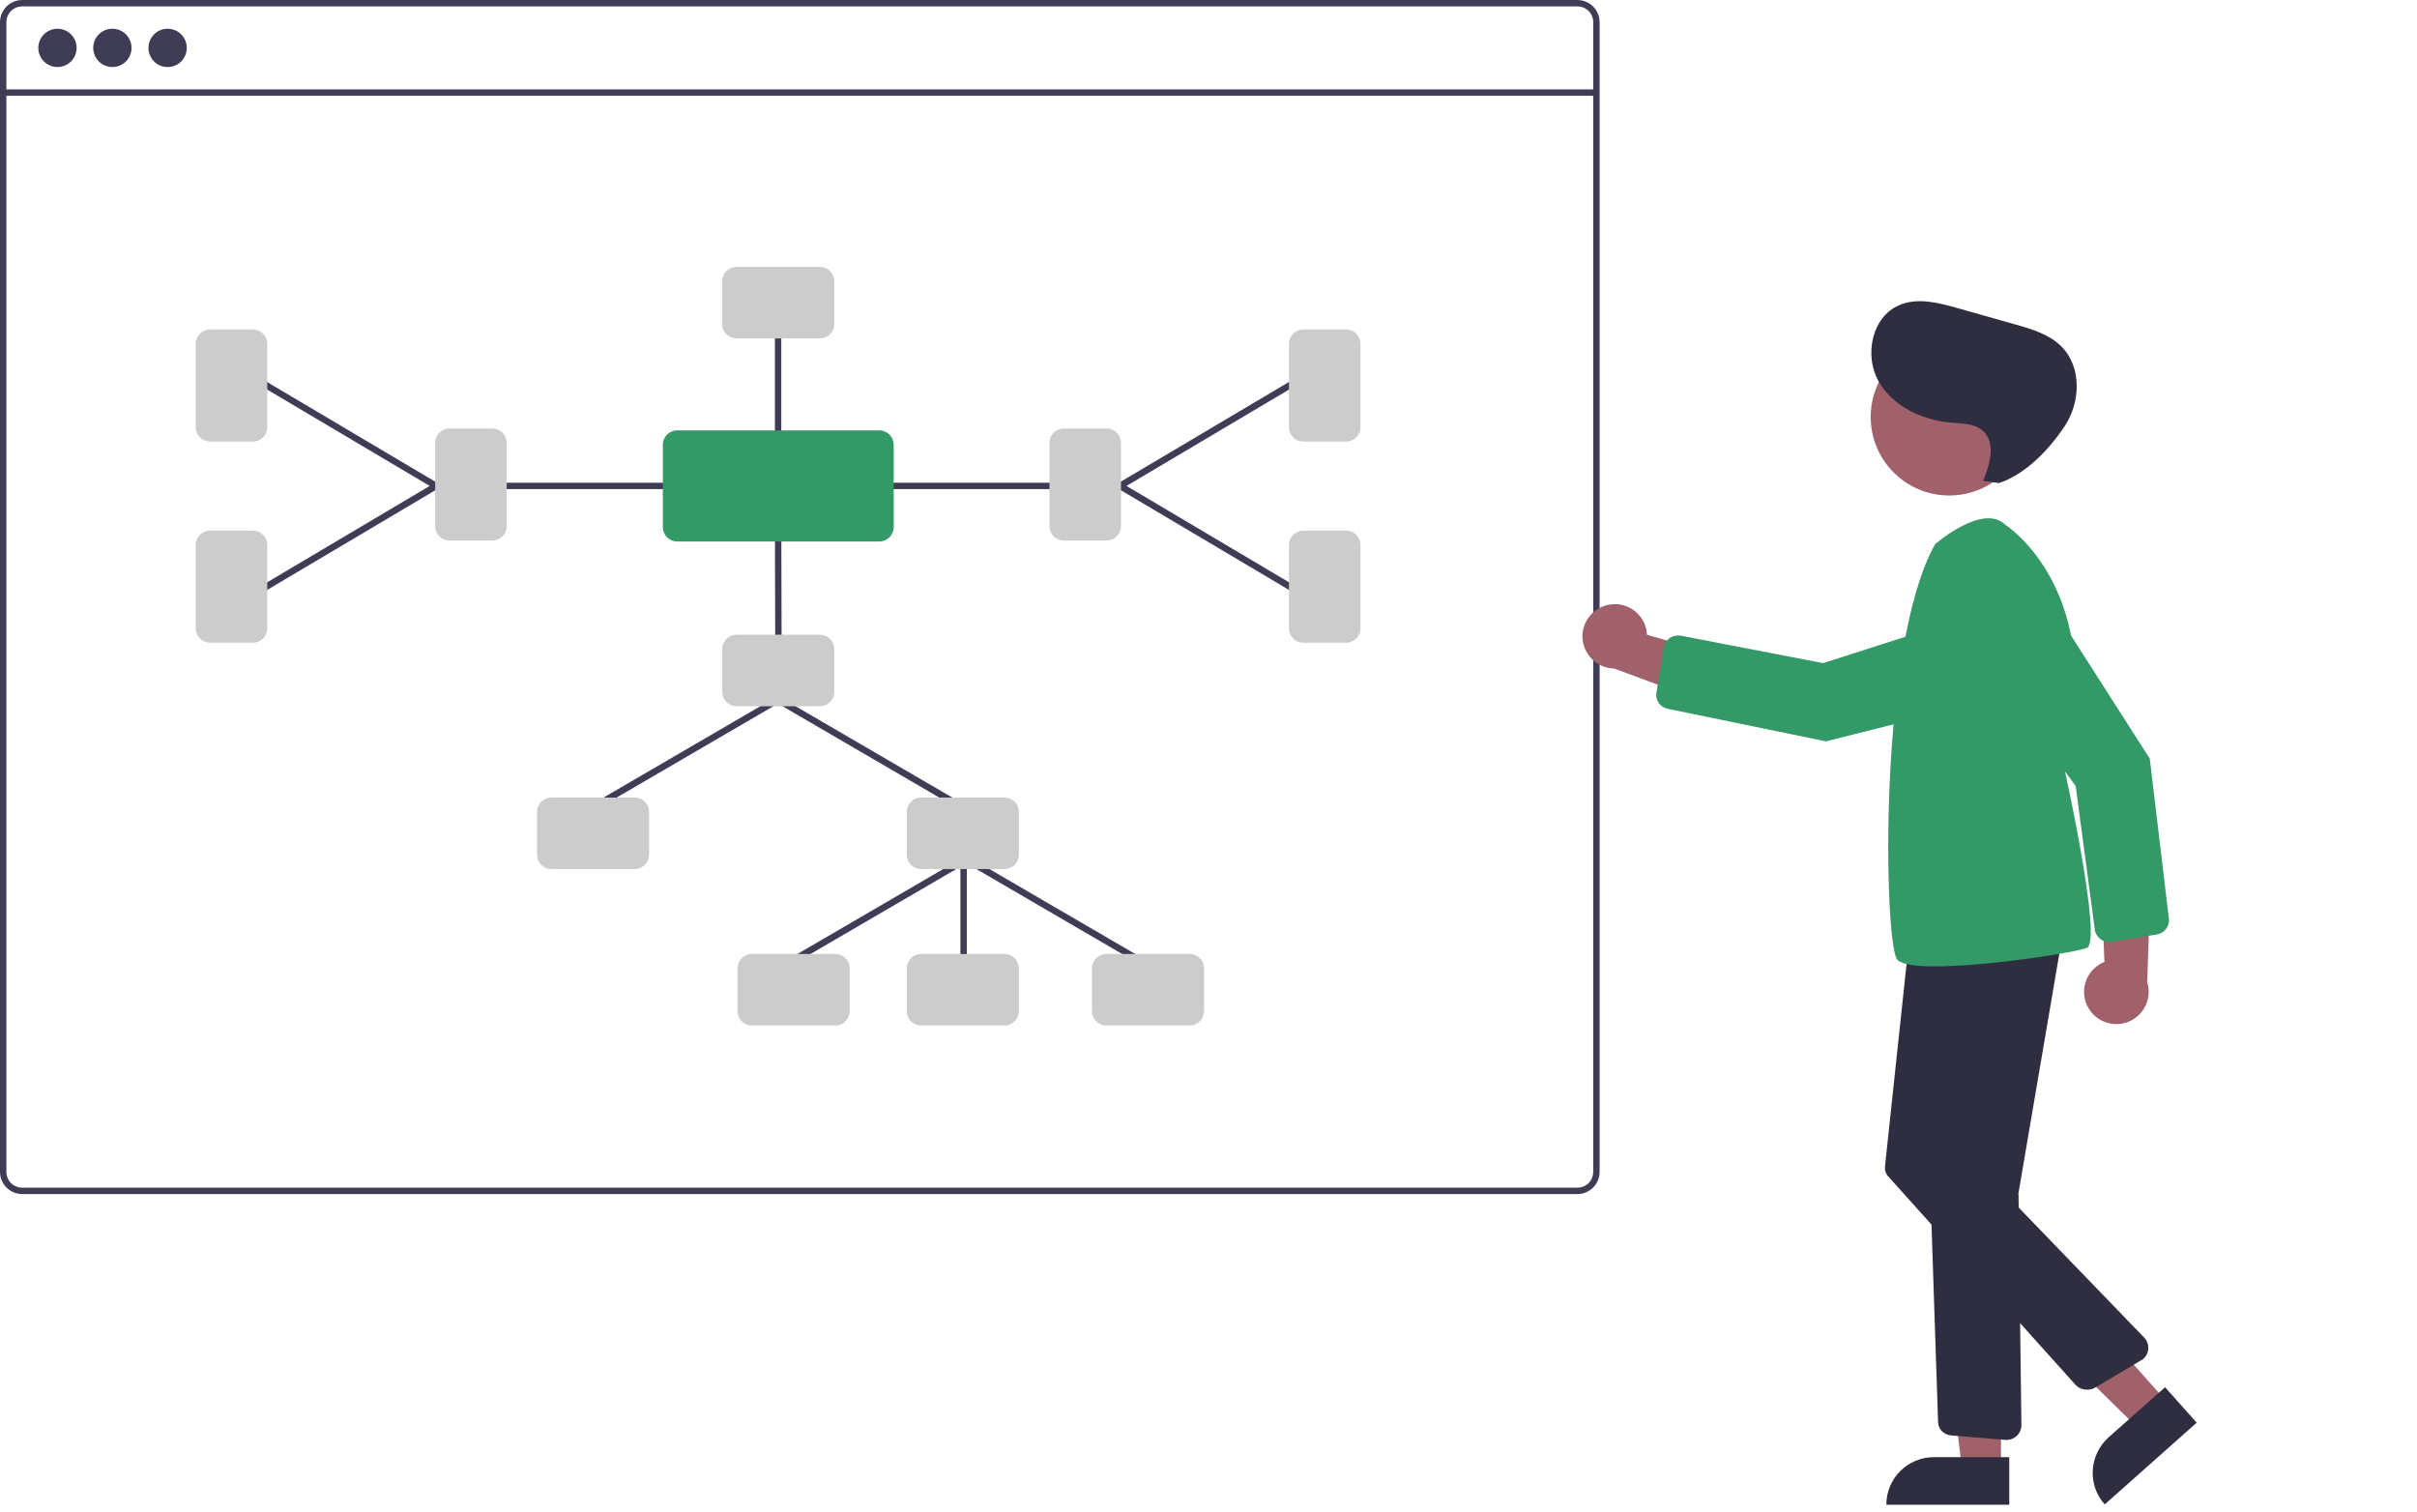
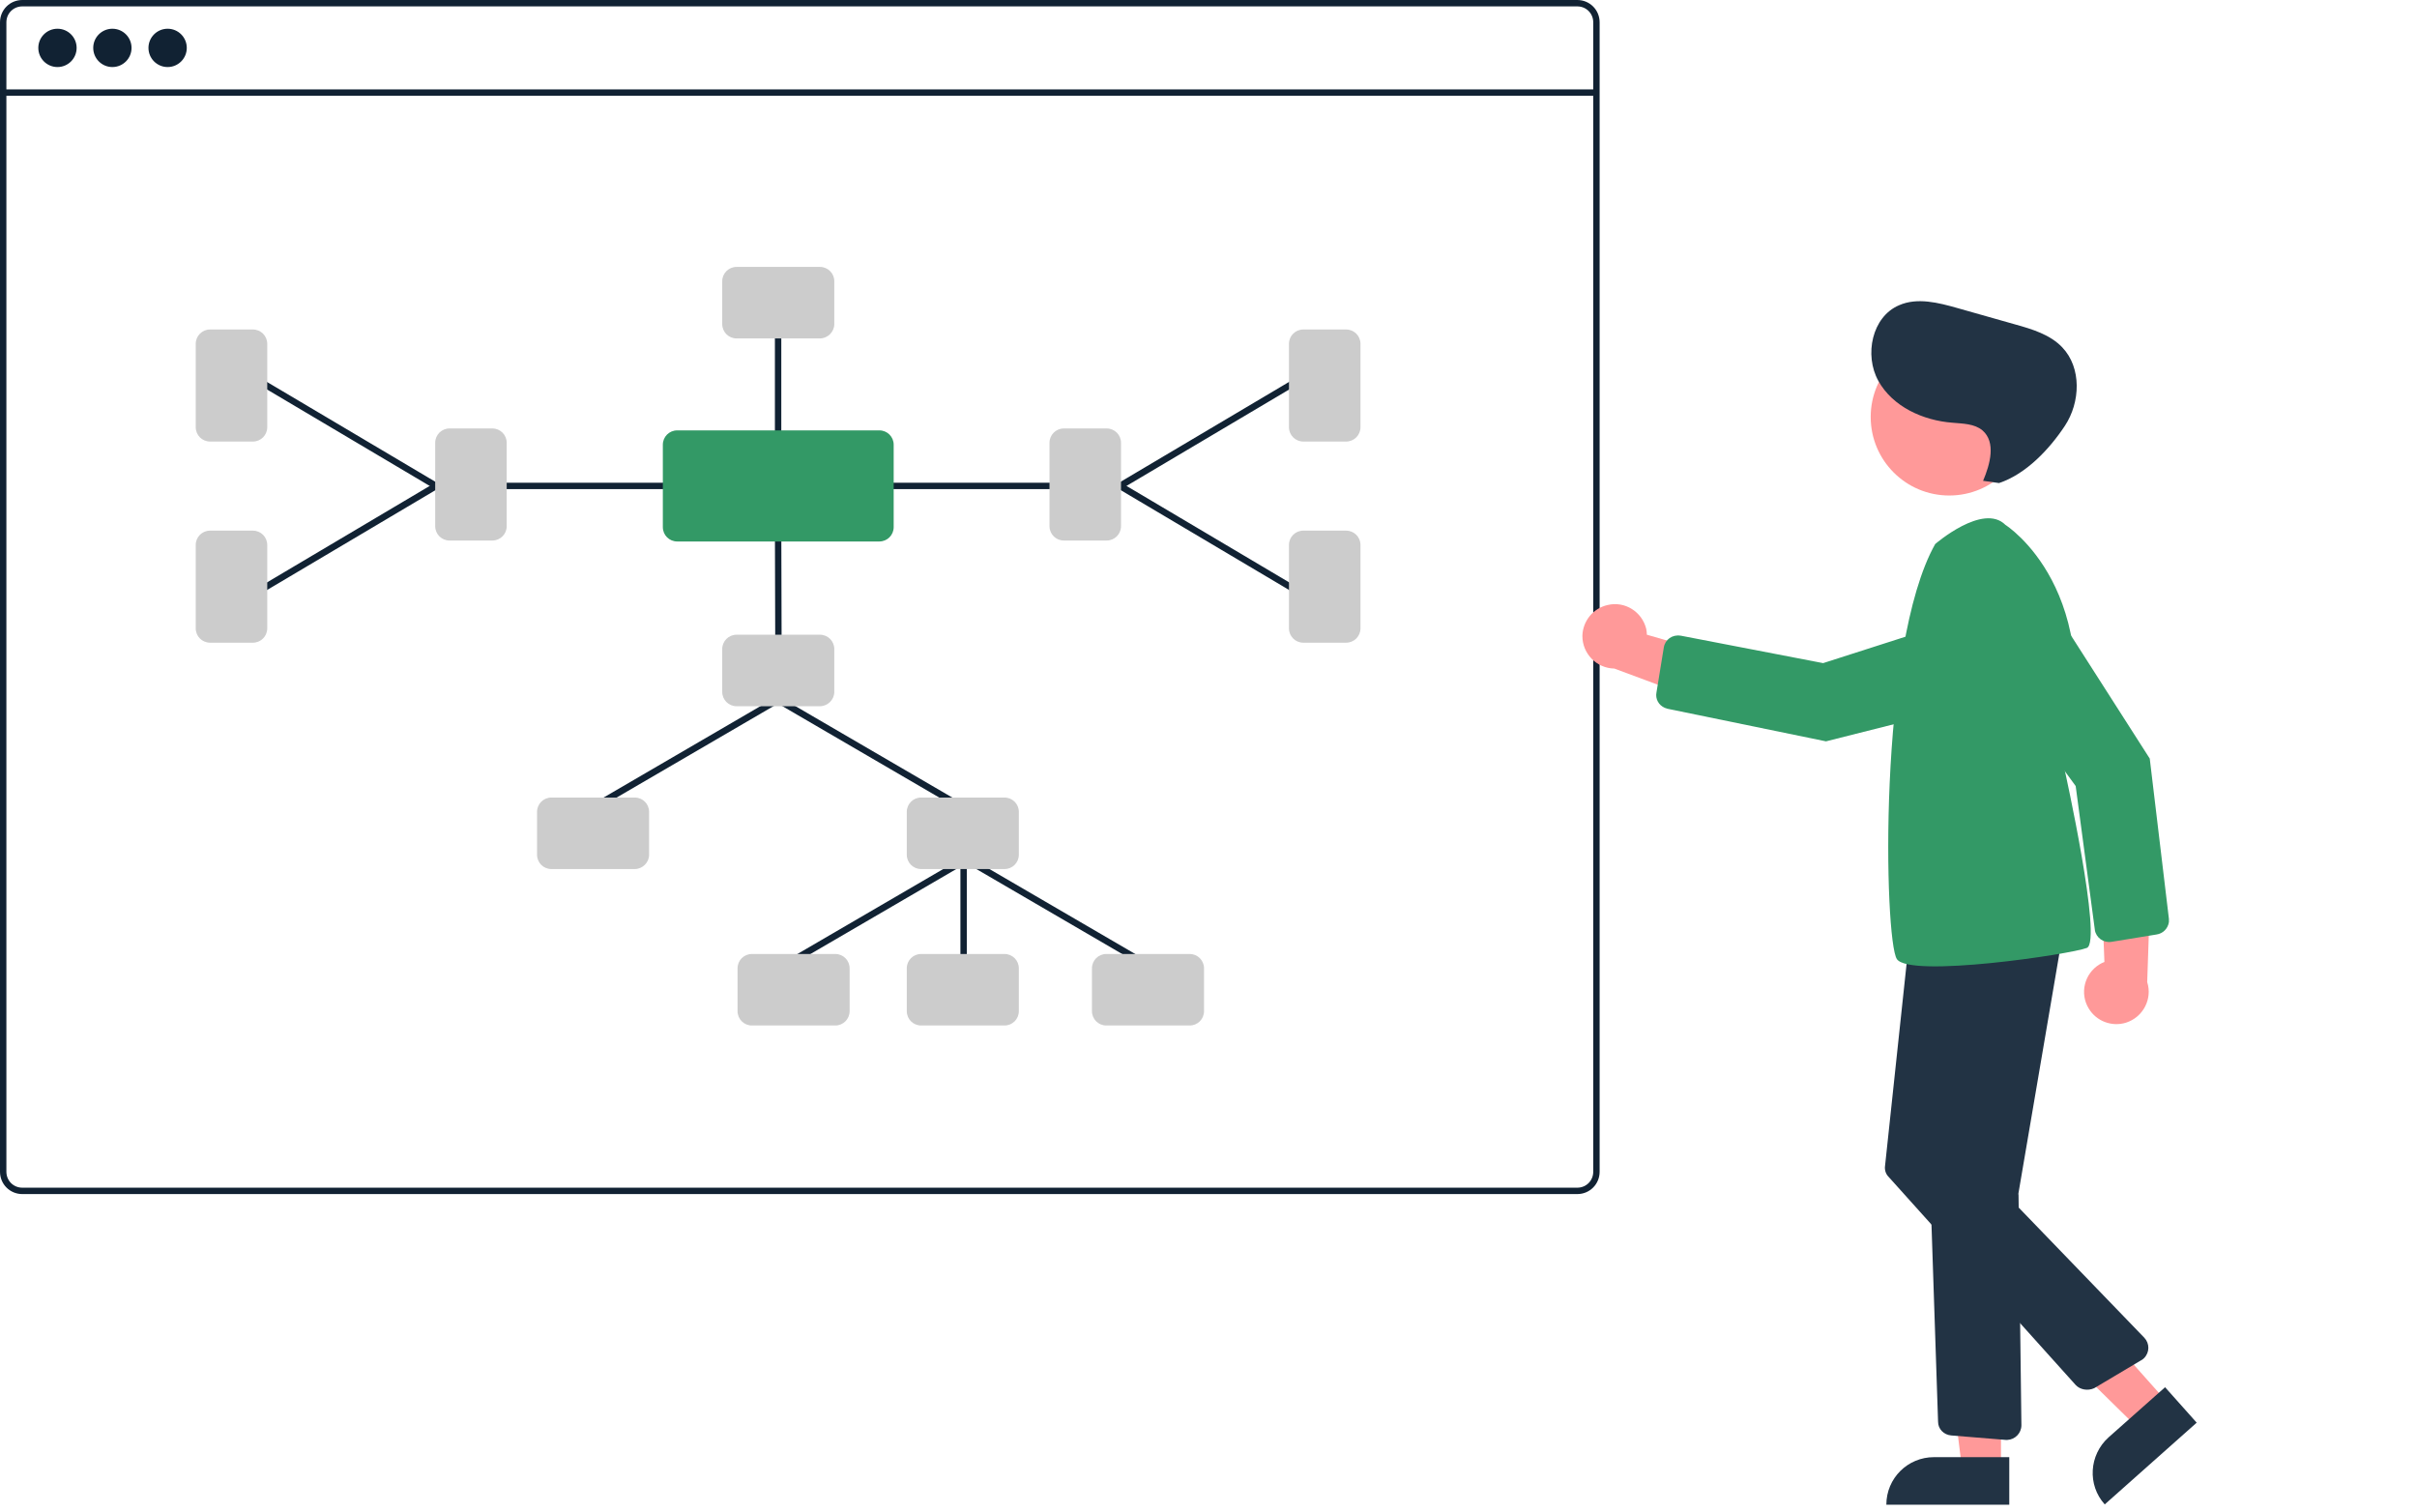
<svg xmlns="http://www.w3.org/2000/svg" xml:space="preserve" id="Layer_1" x="0" y="0" style="enable-background:new 0 0 757 473.4" version="1.1" viewBox="0 0 757 473.4">
-   <style>.st0{fill:#a0616a}.st1{fill:#396}.st2{fill:#2f2e41}.st3{fill:#3f3d56}.st4{fill:#ccc}</style>
+   <style>.st0{fill:#f99}.st1{fill:#396}.st2{fill:#234}.st3{fill:#123}.st4{fill:#ccc}</style>
  <path d="M654.2 315.9c-2.9-4.7-1.4-10.9 3.3-13.8.5-.3 1-.6 1.6-.8l-1.4-35.7 15.9 9.6-1.1 32.4c1.7 5.3-1.3 11-6.6 12.7-4.4 1.4-9.3-.4-11.7-4.4z" class="st0" />
  <path d="m675.4 292.7-14.1 2.3c-2.5.4-4.8-1.3-5.2-3.7v-.1l-6-45-29.5-40.4c-4.4-6.1-3.1-14.6 3-19 .2-.2.5-.3.7-.5 6.3-4 14.7-2.2 18.8 4.1l30.2 47.2 6 50.2v1c-.3 2-1.8 3.6-3.9 3.9z" class="st1" />
  <path d="M626.7 459.9h-12.2l-5.9-47.3h18.1z" class="st0" />
  <path d="M605.7 456.4h23.6v14.9h-38.5c0-8.3 6.7-14.9 14.9-14.9z" class="st2" />
  <path d="m678.5 438.9-9.2 8.1-34.2-33.6 11.9-9.9z" class="st0" />
  <path d="m660.4 450.2 17.7-15.7 9.9 11.1-28.8 25.6c-5.5-6.1-4.9-15.5 1.2-21z" class="st2" />
  <circle cx="610.5" cy="130.6" r="24.6" class="st0" />
  <path d="m628.2 451-17.1-1.4c-2.3-.2-4.1-2-4.1-4.3l-4.8-143.8c-.1-2.3 1.6-4.3 3.9-4.6l34-4.7c2.5-.3 4.7 1.4 5.1 3.8.1.5.1.9 0 1.4l-13 76.2c0 .2-.1.4 0 .6l.9 72.2c0 2.5-2 4.5-4.4 4.6h-.5z" class="st2" />
  <path d="m650.1 433.8-58.6-65.2c-.9-.9-1.3-2.2-1.1-3.5l7.4-69.4c.3-2.4 2.4-4.2 4.8-4l36 2.4c2.5.2 4.4 2.3 4.2 4.8 0 .4-.1.8-.2 1.1L621 363.8c-.4 1.2-.1 2.6.8 3.6l49.8 51.6c1.7 1.8 1.7 4.6-.1 6.4-.3.2-.5.5-.8.6l-14.8 8.8c-2 .9-4.4.5-5.8-1z" class="st2" />
  <path d="M606.1 170.4s15-13 22-6c0 0 32.5 20.5 18.5 76.5 0 0 12 54 7 56s-55.5 9.5-59.5 3.5-6-98 12-130z" class="st1" />
  <path d="M621.1 150.6c2.2-5.2 4.1-12.1-.2-15.8-2.5-2.1-6.1-2.1-9.4-2.4-9.2-.7-18.7-5-23.2-13.1s-2-20.1 6.5-23.7c5.7-2.5 12.3-.8 18.3.9l18 5.1c5.4 1.5 11 3.2 14.8 7.2 6.1 6.4 5.7 17.2.8 24.6s-12.2 15.1-20.6 17.9l-5-.7z" class="st2" />
  <path d="M494 0H7C3.1 0 0 3.1 0 7v360c0 3.9 3.1 7 7 7h487c3.9 0 7-3.1 7-7V7c0-3.9-3.1-7-7-7zm5 367c0 2.8-2.2 5-5 5H7c-2.8 0-5-2.2-5-5V7c0-2.8 2.2-5 5-5h487c2.8 0 5 2.2 5 5v360z" class="st3" />
  <path d="M503.5 189.5c5.4-1.3 10.8 2.1 12.1 7.5.1.6.2 1.2.2 1.8l34.3 9.9-14.1 12-30.4-11.3c-5.6-.1-10-4.7-10-10.2.1-4.7 3.4-8.7 7.9-9.7z" class="st0" />
  <path d="m518.8 216.9 2.3-14.1c.4-2.5 2.7-4.1 5.2-3.7h.1l44.6 8.6 47.7-15.3c7.1-2.3 14.8 1.7 17.1 8.8.1.3.2.5.2.8 1.8 7.3-2.6 14.7-9.8 16.5l-54.3 13.7-49.6-10.2-.9-.3c-1.9-.8-3-2.8-2.6-4.8z" class="st1" />
  <path d="M1 28h499v2H1z" class="st3" />
  <circle cx="18" cy="15" r="6" class="st3" />
  <circle cx="35.2" cy="15" r="6" class="st3" />
  <circle cx="52.5" cy="15" r="6" class="st3" />
  <path d="M301.8 311.3c-.6 0-1-.4-1-1v-41c0-.6.4-1 1-1s1 .4 1 1v41c0 .6-.4 1-1 1zM300.5 253.3c-.2 0-.3 0-.5-.1l-56.8-33.1c-.5-.3-.6-.9-.4-1.4.3-.5.9-.6 1.4-.4l56.8 33.1c.5.3.6.9.4 1.4-.3.3-.6.5-.9.5z" class="st3" />
  <path d="M186.8 253.3c-.6 0-1-.4-1-1 0-.4.2-.7.5-.9l56.8-33.1c.5-.3 1.1-.1 1.4.4.3.5.1 1.1-.4 1.4l-56.8 33.1c-.1.1-.3.1-.5.1zM359.5 303.3c-.2 0-.3 0-.5-.1l-56.8-33.1c-.5-.3-.6-.9-.4-1.4.3-.5.9-.6 1.4-.4l56.8 33.1c.5.3.6.9.4 1.4-.3.3-.6.5-.9.5z" class="st3" />
  <path d="M245.8 303.3c-.6 0-1-.4-1-1 0-.4.2-.7.5-.9l56.8-33.1c.5-.3 1.1-.1 1.4.4.3.5.1 1.1-.4 1.4l-56.8 33.1c-.1.1-.3.1-.5.1zM243.8 202.3c-.6 0-1-.4-1-1l-.1-36.4c0-.6.4-1 1-1s1 .4 1 1l.1 36.4c0 .6-.4 1-1 1z" class="st3" />
  <path d="M256.8 221.2h-26.1c-2.5 0-4.5-2-4.5-4.5v-13.4c0-2.5 2-4.5 4.5-4.5h26.1c2.5 0 4.5 2 4.5 4.5v13.4c0 2.5-2.1 4.5-4.5 4.5z" class="st4" />
  <path d="M213.6 153.2h-55.4c-.6 0-1-.4-1-1s.4-1 1-1h55.4c.6 0 1 .4 1 1s-.4 1-1 1zM243.7 138.9c-.6 0-1-.4-1-1v-34.6c0-.6.4-1 1-1s1 .4 1 1v34.6c0 .6-.4 1-1 1zM136.6 153.2c-.2 0-.4 0-.5-.1l-53.8-31.9c-.5-.3-.6-.9-.3-1.4.3-.5.9-.6 1.4-.3l53.8 31.9c.5.3.6.9.4 1.4-.3.2-.6.4-1 .4z" class="st3" />
  <path d="M82.8 185.1c-.6 0-1-.4-1-1 0-.4.2-.7.5-.9l53.8-31.9c.5-.3 1.1-.1 1.4.4s.1 1.1-.4 1.4L83.3 185c-.1 0-.3.1-.5.1z" class="st3" />
  <path d="M154.2 169.3h-13.4c-2.5 0-4.5-2-4.5-4.5v-26.1c0-2.5 2-4.5 4.5-4.5h13.4c2.5 0 4.5 2 4.5 4.5v26.1c0 2.5-2 4.5-4.5 4.5zM256.8 106h-26.1c-2.5 0-4.5-2-4.5-4.5V88.1c0-2.5 2-4.5 4.5-4.5h26.1c2.5 0 4.5 2 4.5 4.5v13.4c0 2.5-2.1 4.5-4.5 4.5zM79.2 138.3H65.8c-2.5 0-4.5-2-4.5-4.5v-26.1c0-2.5 2-4.5 4.5-4.5h13.4c2.5 0 4.5 2 4.5 4.5v26.1c0 2.5-2 4.5-4.5 4.5zM79.2 201.3H65.8c-2.5 0-4.5-2-4.5-4.5v-26.1c0-2.5 2-4.5 4.5-4.5h13.4c2.5 0 4.5 2 4.5 4.5v26.1c0 2.5-2 4.5-4.5 4.5z" class="st4" />
  <path d="M329.3 153.2h-55.4c-.6 0-1-.4-1-1s.4-1 1-1h55.4c.6 0 1 .4 1 1s-.5 1-1 1zM350.8 153.2c-.6 0-1-.4-1-1 0-.4.2-.7.5-.9l53.8-31.9c.5-.3 1.1-.1 1.4.4s.1 1.1-.4 1.4l-53.8 31.9c-.1.1-.3.1-.5.1z" class="st3" />
  <path d="M404.6 185.1c-.2 0-.4 0-.5-.1l-53.8-31.9c-.5-.3-.6-.9-.4-1.4s.9-.6 1.4-.4l53.8 31.9c.5.3.6.9.4 1.4-.2.3-.5.5-.9.5z" class="st3" />
  <path d="M346.6 169.3h-13.4c-2.5 0-4.5-2-4.5-4.5v-26.1c0-2.5 2-4.5 4.5-4.5h13.4c2.5 0 4.5 2 4.5 4.5v26.1c0 2.5-2 4.5-4.5 4.5zM421.6 138.3h-13.4c-2.5 0-4.5-2-4.5-4.5v-26.1c0-2.5 2-4.5 4.5-4.5h13.4c2.5 0 4.5 2 4.5 4.5v26.1c0 2.5-2 4.5-4.5 4.5zM421.6 201.3h-13.4c-2.5 0-4.5-2-4.5-4.5v-26.1c0-2.5 2-4.5 4.5-4.5h13.4c2.5 0 4.5 2 4.5 4.5v26.1c0 2.5-2 4.5-4.5 4.5zM198.8 272.2h-26.1c-2.5 0-4.5-2-4.5-4.5v-13.4c0-2.5 2-4.5 4.5-4.5h26.1c2.5 0 4.5 2 4.5 4.5v13.4c0 2.5-2.1 4.5-4.5 4.5zM314.6 272.2h-26.1c-2.5 0-4.5-2-4.5-4.5v-13.4c0-2.5 2-4.5 4.5-4.5h26.1c2.5 0 4.5 2 4.5 4.5v13.4c0 2.5-2 4.5-4.5 4.5zM261.6 321.2h-26.1c-2.5 0-4.5-2-4.5-4.5v-13.4c0-2.5 2-4.5 4.5-4.5h26.1c2.5 0 4.5 2 4.5 4.5v13.4c0 2.5-2 4.5-4.5 4.5zM372.6 321.2h-26.1c-2.5 0-4.5-2-4.5-4.5v-13.4c0-2.5 2-4.5 4.5-4.5h26.1c2.5 0 4.5 2 4.5 4.5v13.4c0 2.5-2 4.5-4.5 4.5zM314.6 321.2h-26.1c-2.5 0-4.5-2-4.5-4.5v-13.4c0-2.5 2-4.5 4.5-4.5h26.1c2.5 0 4.5 2 4.5 4.5v13.4c0 2.5-2 4.5-4.5 4.5z" class="st4" />
  <path d="M275.4 169.6h-63.3c-2.5 0-4.5-2-4.5-4.5v-25.8c0-2.5 2-4.5 4.5-4.5h63.3c2.5 0 4.5 2 4.5 4.5v25.8c0 2.5-2 4.5-4.5 4.5z" class="st1" />
</svg>
